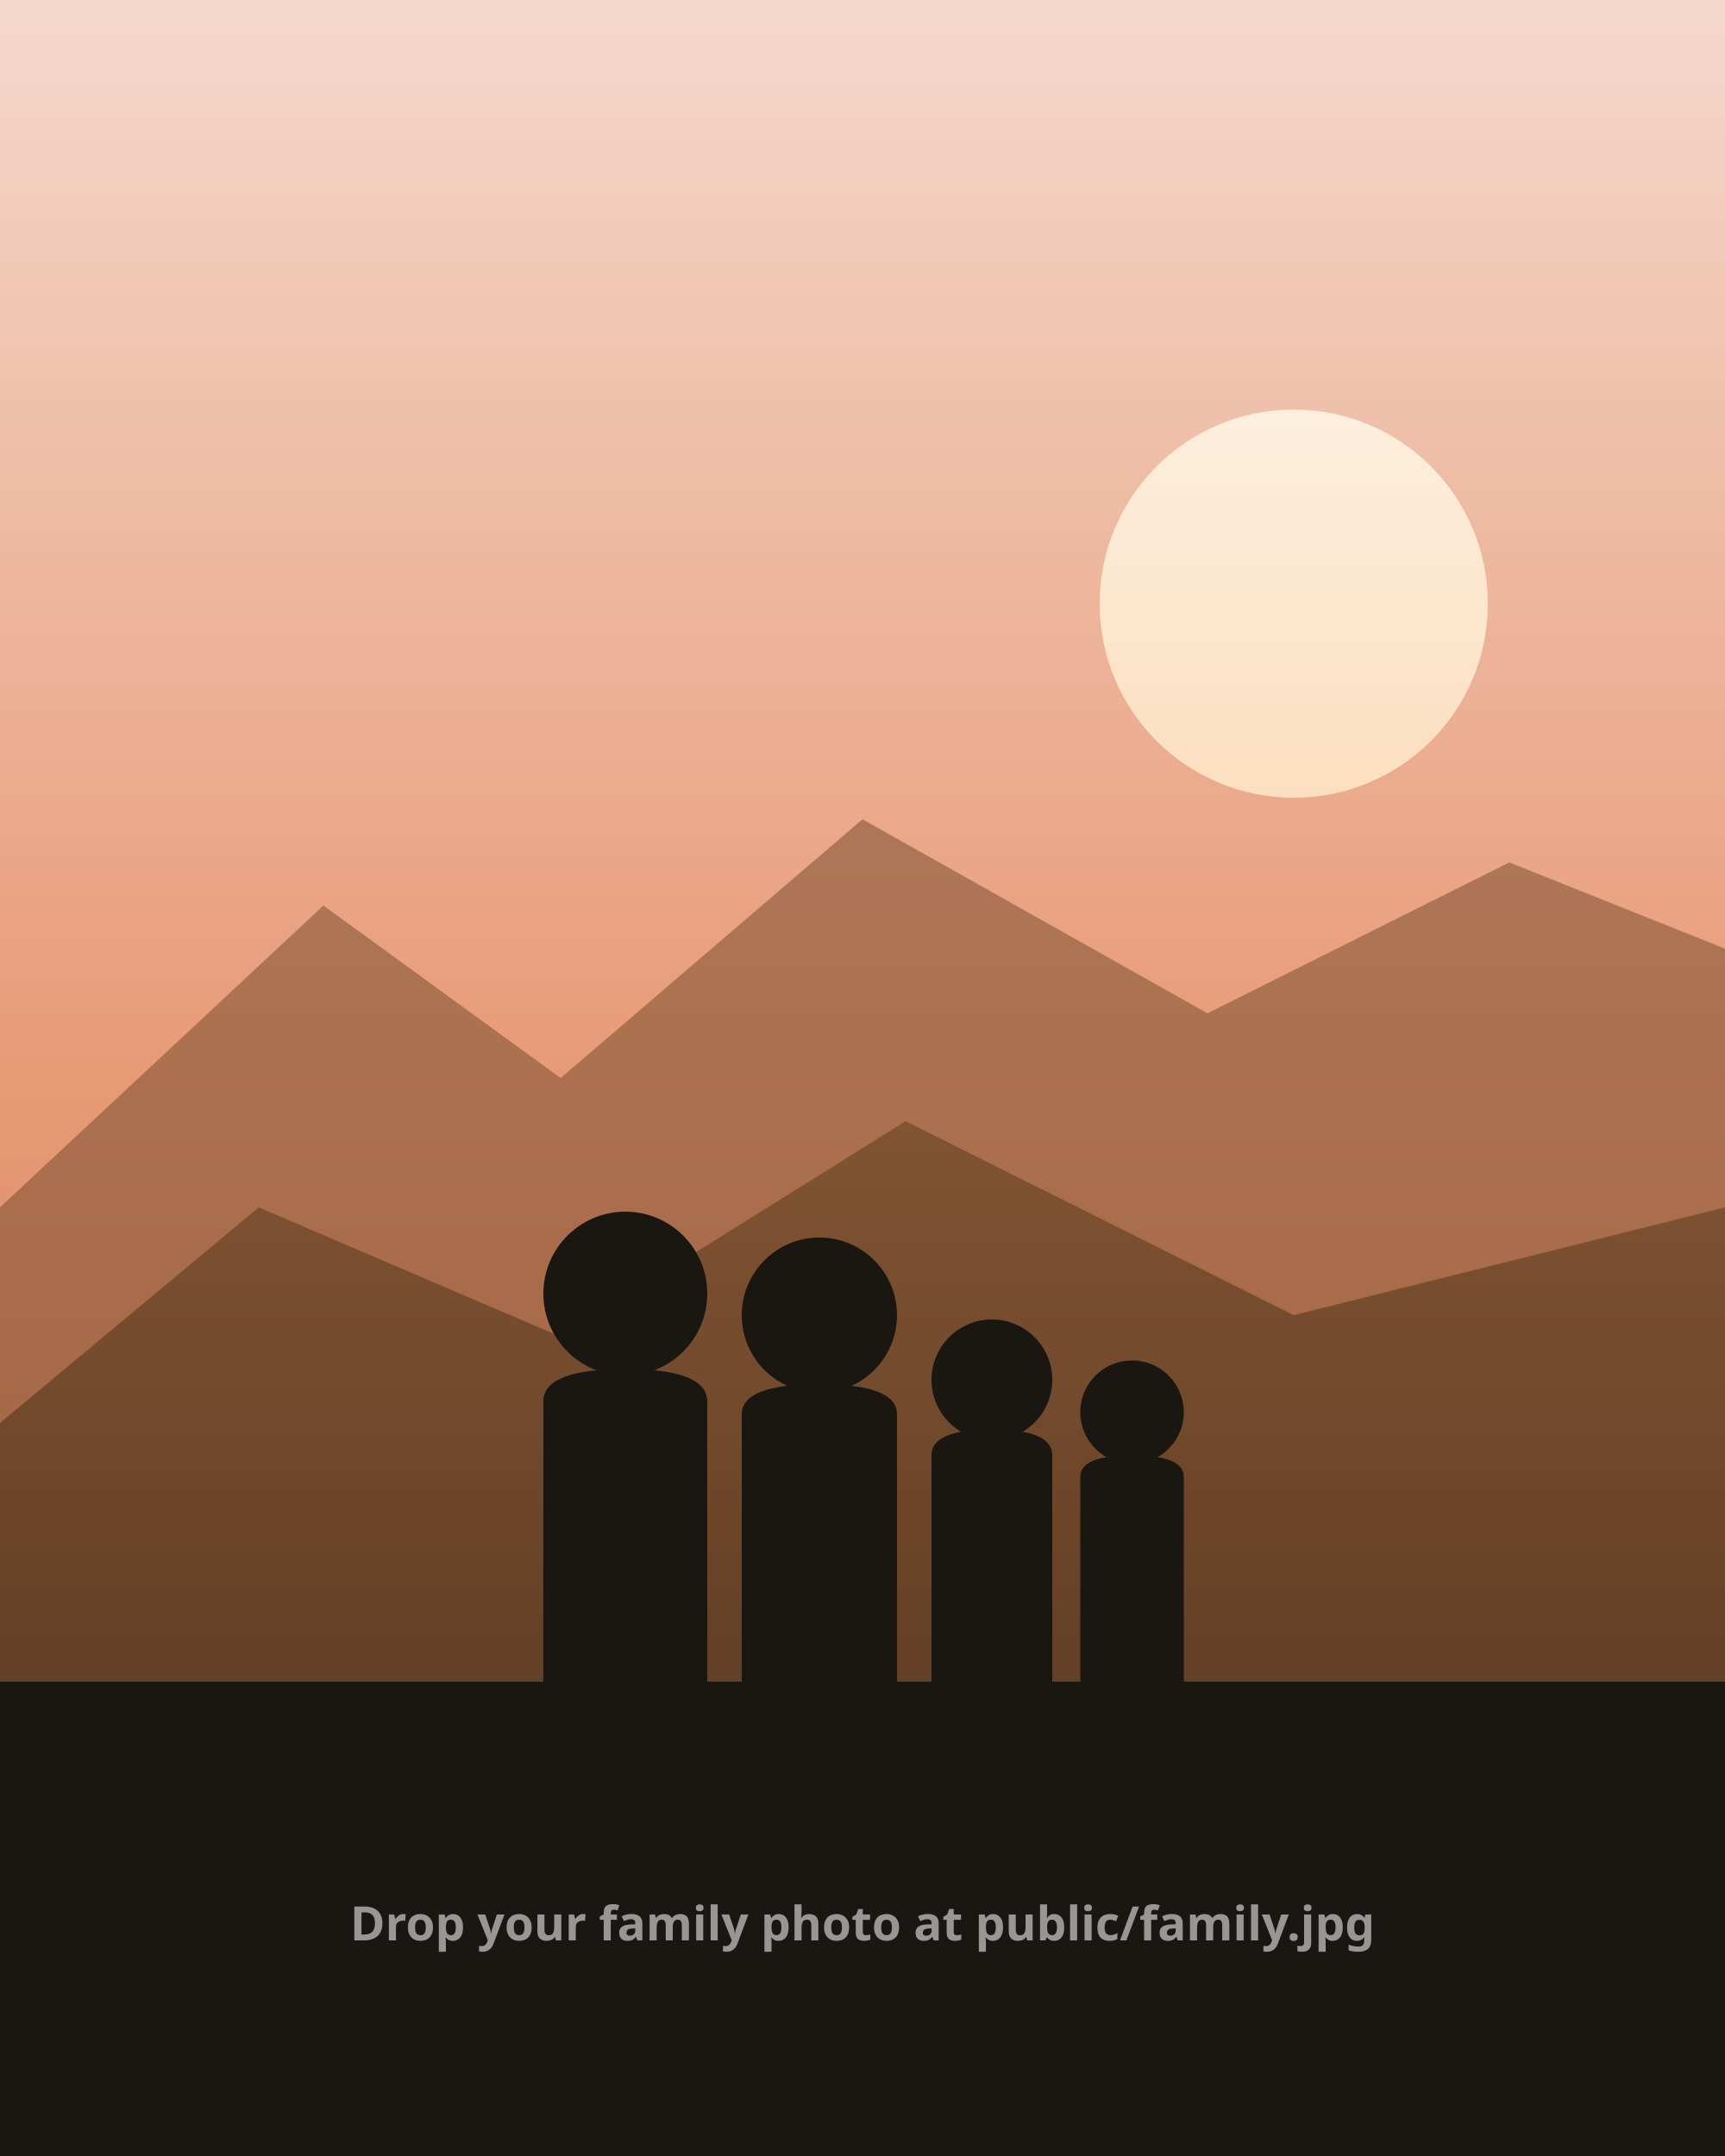
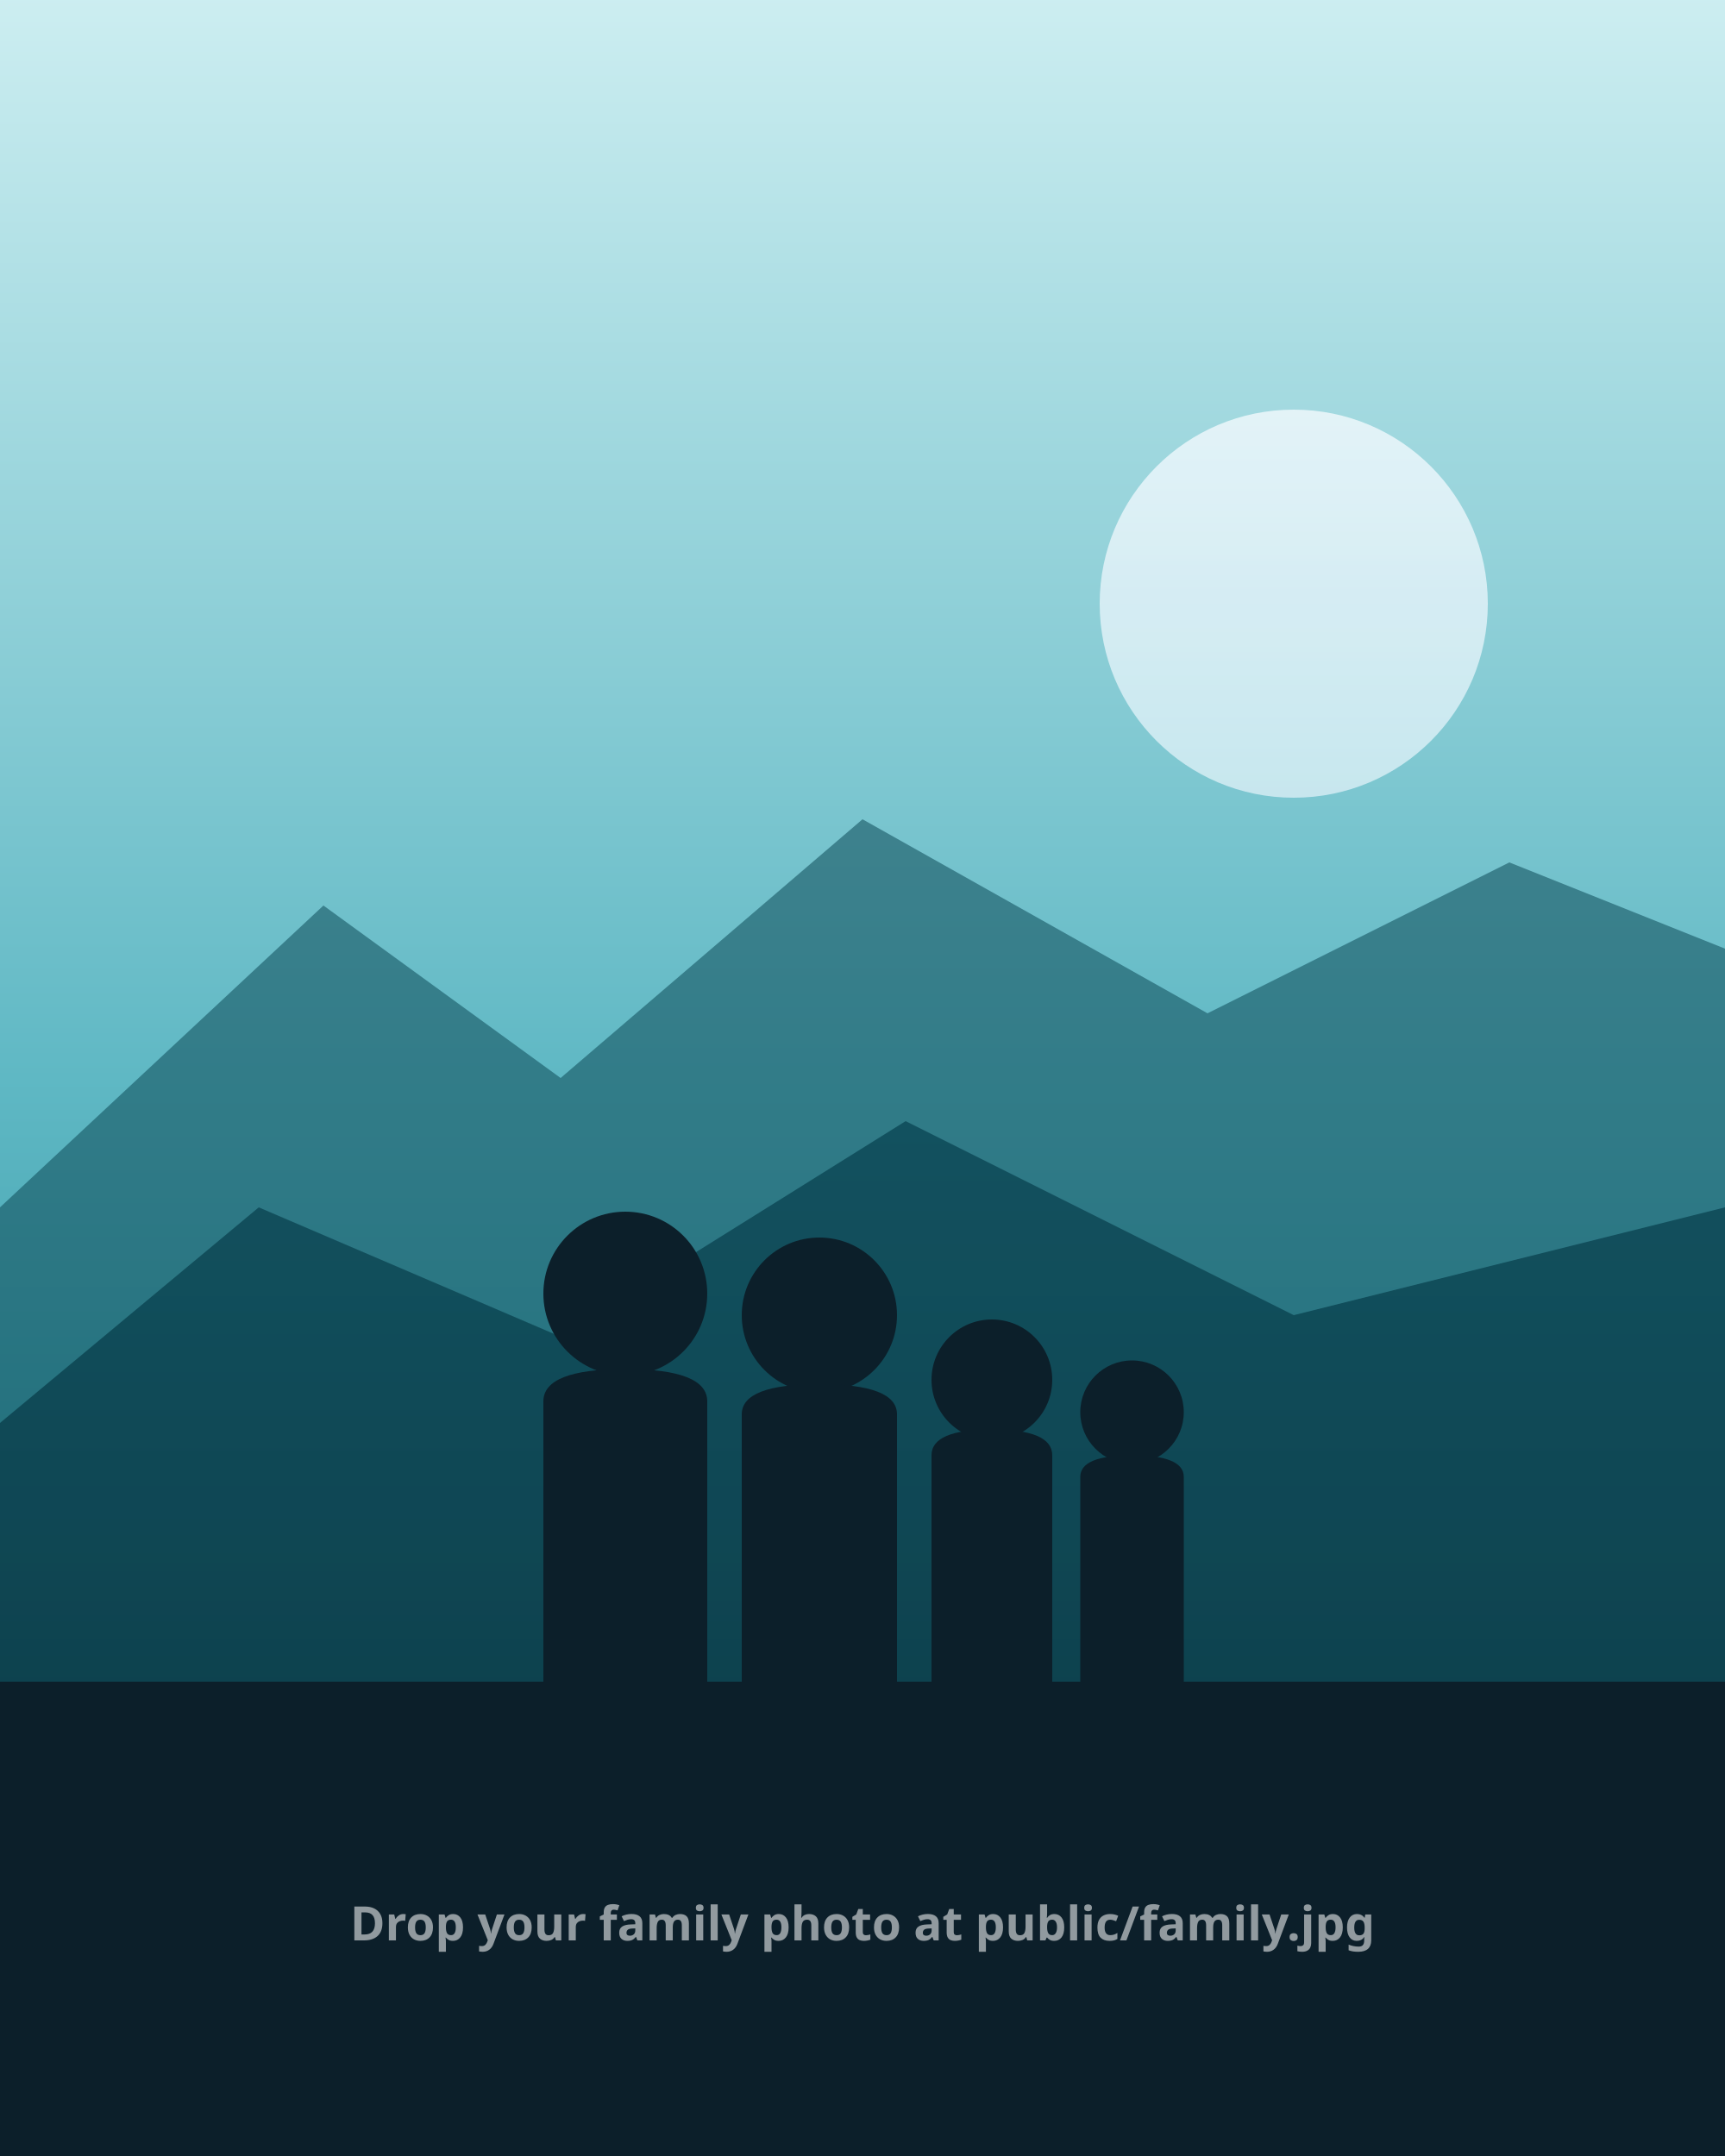
<svg xmlns="http://www.w3.org/2000/svg" viewBox="0 0 800 1000" preserveAspectRatio="xMidYMid slice">
  <defs>
    <linearGradient id="bg" x1="0" y1="0" x2="0" y2="1">
-       <stop offset="0%" stop-color="#f4d9cd" />
-       <stop offset="50%" stop-color="#e89a76" />
-       <stop offset="100%" stop-color="#c66b4a" />
+       <stop offset="0%" stop-color="#cdeef1" />
+       <stop offset="50%" stop-color="#5fb8c4" />
+       <stop offset="100%" stop-color="#097785" />
    </linearGradient>
    <linearGradient id="sun" x1="0" y1="0" x2="0" y2="1">
-       <stop offset="0%" stop-color="#fff4e3" />
-       <stop offset="100%" stop-color="#fde4c5" />
+       <stop offset="0%" stop-color="#eaf6fa" />
+       <stop offset="100%" stop-color="#cfeaf2" />
    </linearGradient>
    <linearGradient id="ground" x1="0" y1="0" x2="0" y2="1">
-       <stop offset="0%" stop-color="#7a4f2e" />
-       <stop offset="100%" stop-color="#3a2615" />
+       <stop offset="0%" stop-color="#0d4a58" />
+       <stop offset="100%" stop-color="#0a2f3a" />
    </linearGradient>
  </defs>
  <rect width="800" height="1000" fill="url(#bg)" />
  <circle cx="600" cy="280" r="90" fill="url(#sun)" opacity="0.9" />
-   <path d="M0,560 L150,420 L260,500 L400,380 L560,470 L700,400 L800,440 L800,1000 L0,1000 Z" fill="#7a4f2e" opacity="0.55" />
+   <path d="M0,560 L150,420 L260,500 L400,380 L560,470 L700,400 L800,440 L800,1000 L0,1000 Z" fill="#0d4a58" opacity="0.55" />
  <path d="M0,660 L120,560 L260,620 L420,520 L600,610 L800,560 L800,1000 L0,1000 Z" fill="url(#ground)" opacity="0.85" />
-   <rect x="0" y="780" width="800" height="220" fill="#1a1612" />
-   <g fill="#1a1612">
+   <rect x="0" y="780" width="800" height="220" fill="#0c1f2a" />
+   <g fill="#0c1f2a">
    <circle cx="290" cy="600" r="38" />
    <path d="M252,650 L252,780 L328,780 L328,650 Q328,635 290,635 Q252,635 252,650 Z" />
    <circle cx="380" cy="610" r="36" />
    <path d="M344,656 L344,780 L416,780 L416,656 Q416,642 380,642 Q344,642 344,656 Z" />
    <circle cx="460" cy="640" r="28" />
    <path d="M432,675 L432,780 L488,780 L488,675 Q488,663 460,663 Q432,663 432,675 Z" />
    <circle cx="525" cy="655" r="24" />
    <path d="M501,685 L501,780 L549,780 L549,685 Q549,675 525,675 Q501,675 501,685 Z" />
  </g>
  <text x="400" y="900" text-anchor="middle" fill="#ffffff" opacity="0.55" font-family="system-ui, sans-serif" font-size="22" font-weight="600">
    Drop your family photo at public/family.jpg
  </text>
</svg>
